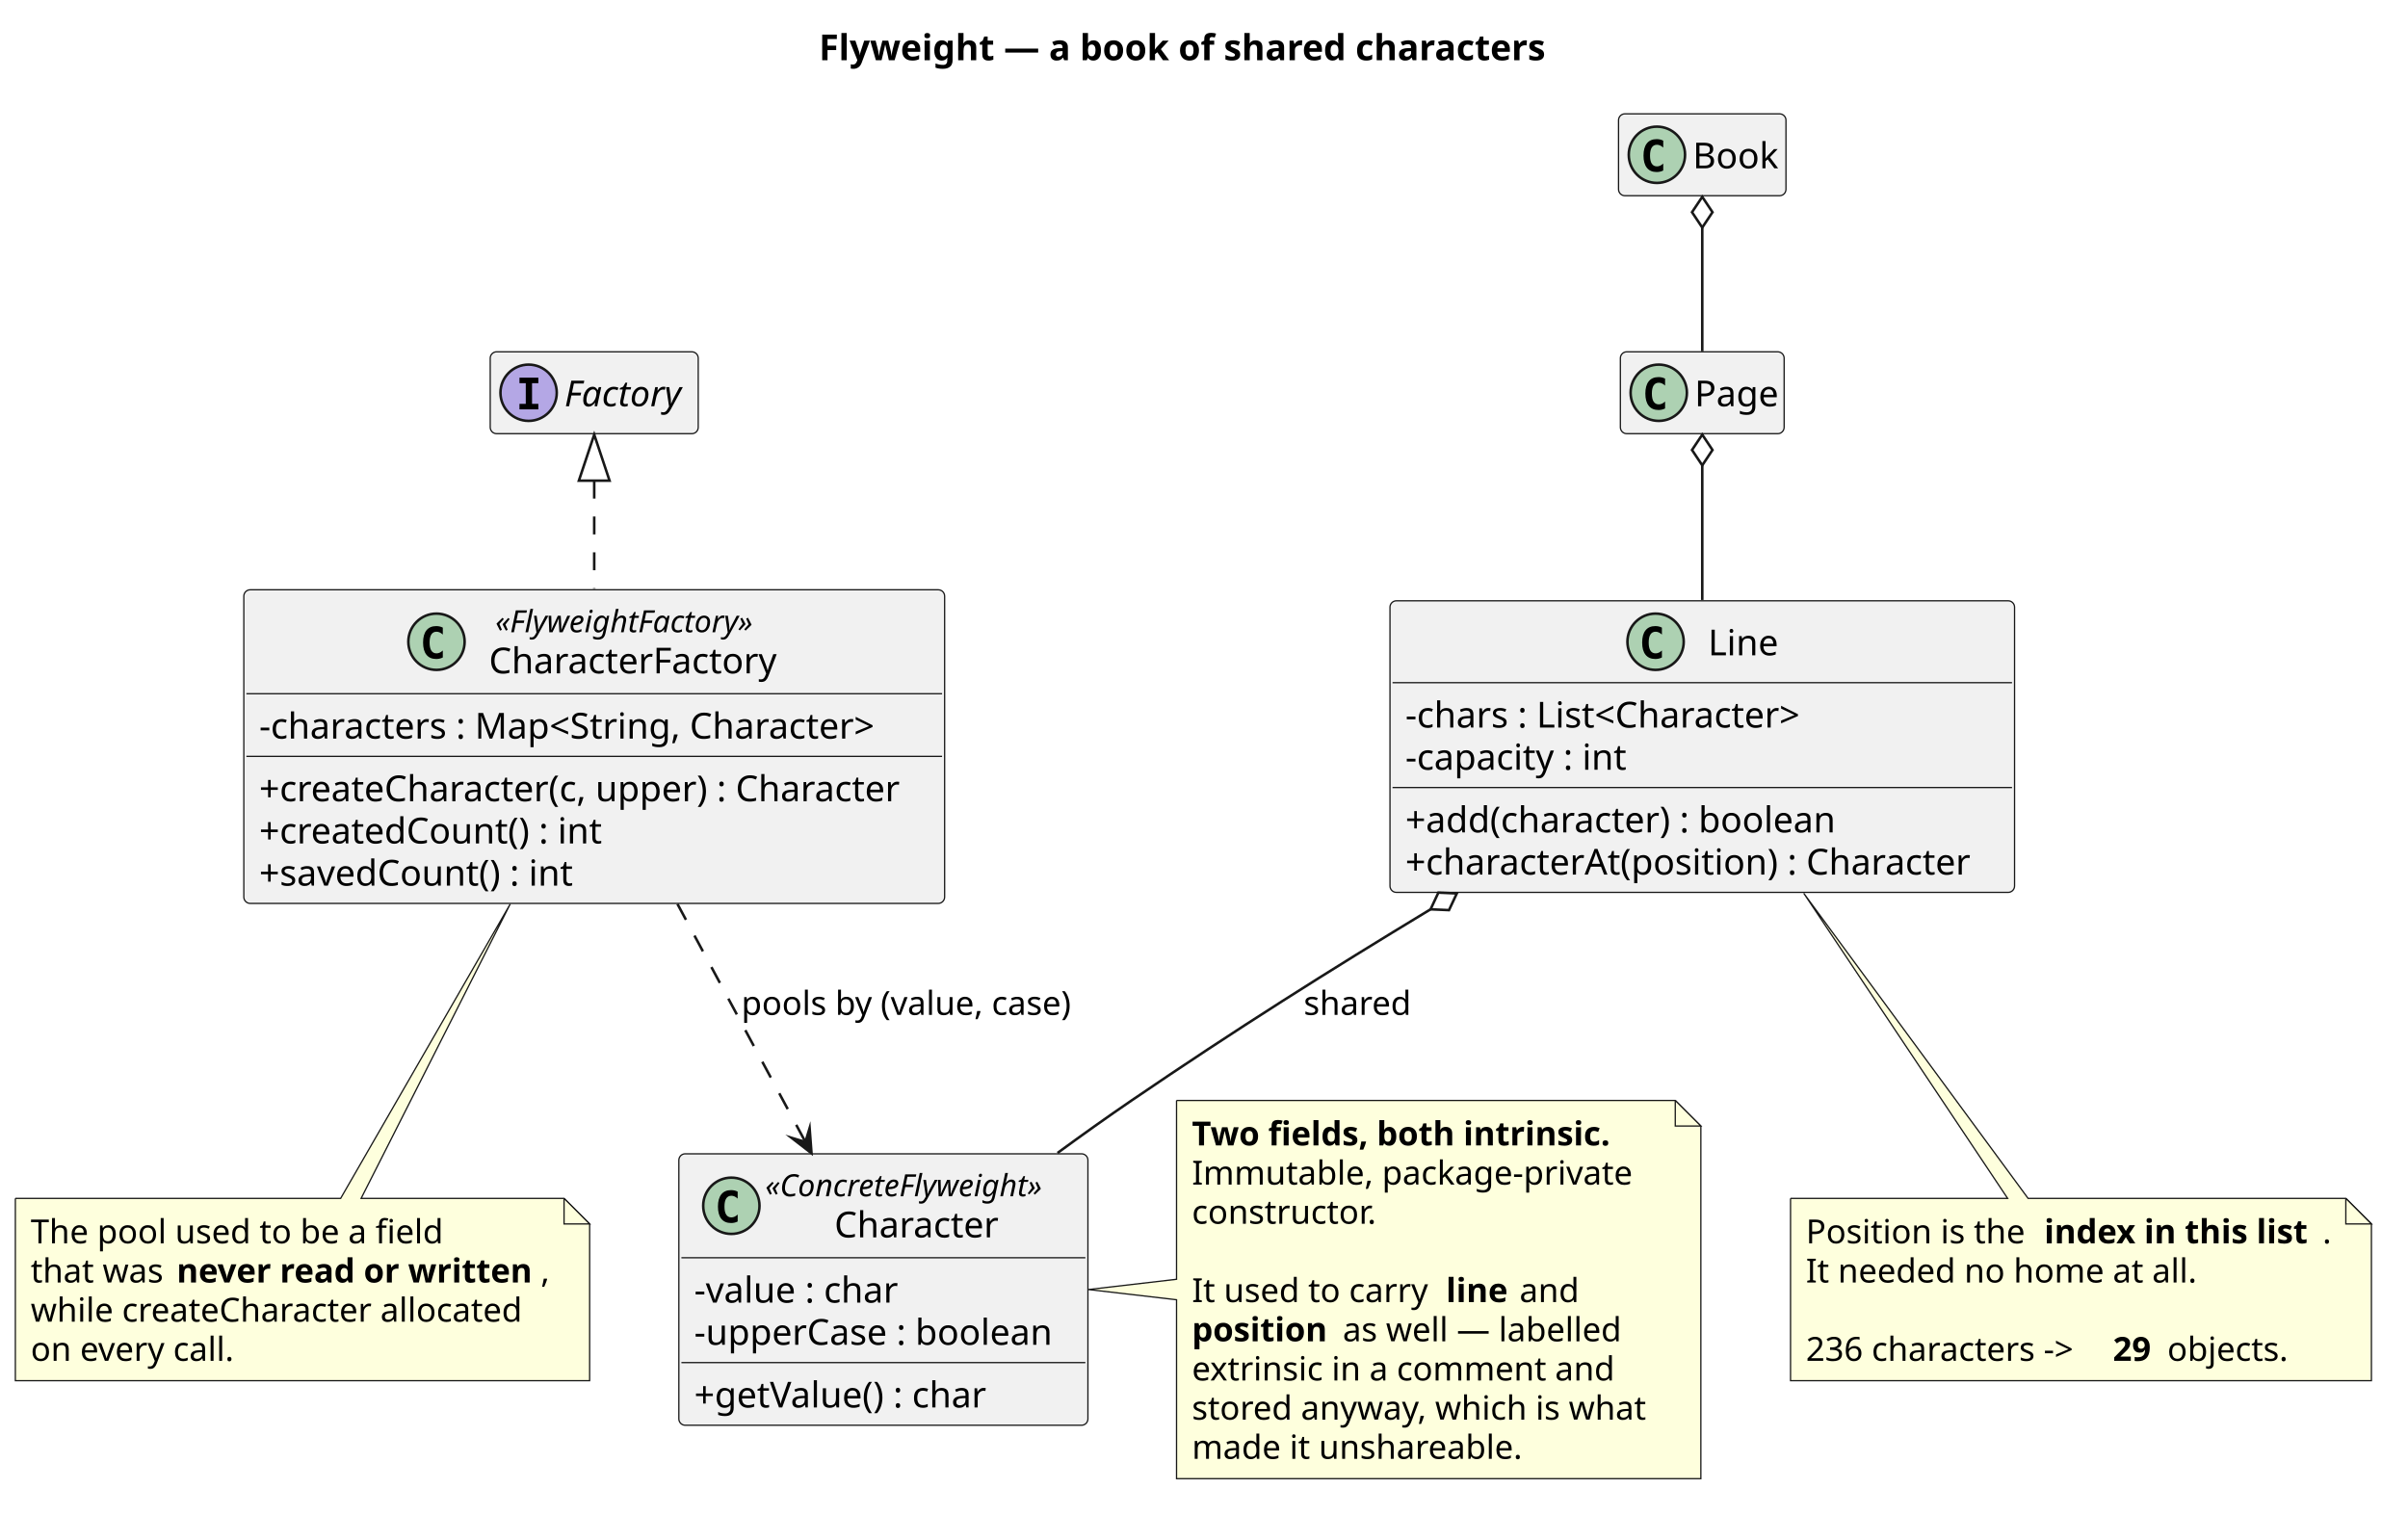
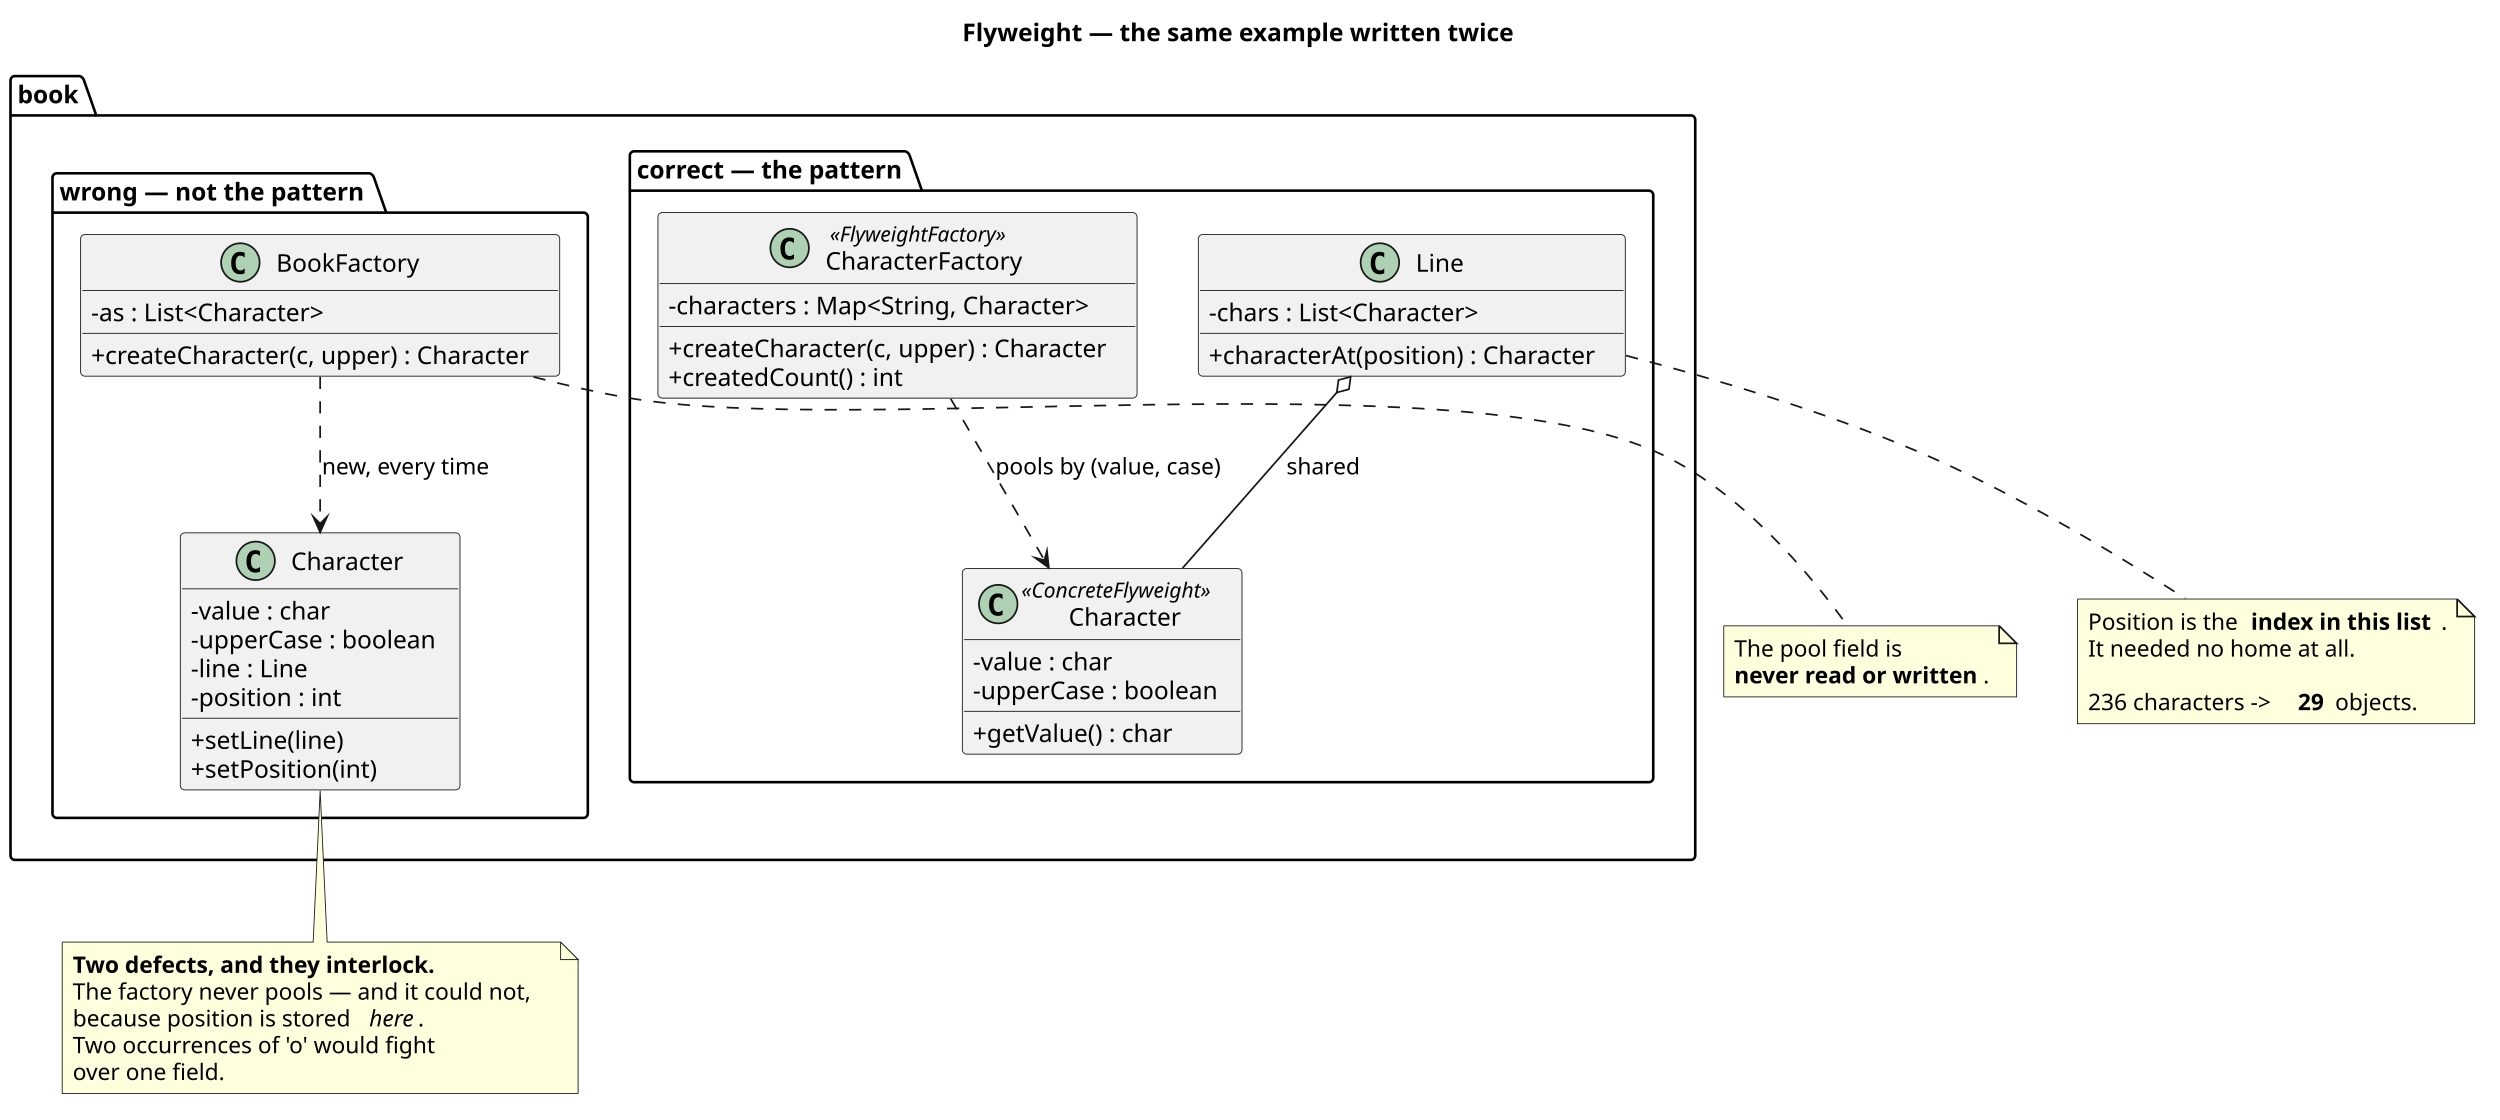
- <svg xmlns="http://www.w3.org/2000/svg" contentStyleType="text/css" data-diagram-type="CLASS" height="592px" preserveAspectRatio="none" style="width:941px;height:592px;background:#FFFFFF;" version="1.1" viewBox="0 0 941 592" width="941px" zoomAndPan="magnify">
+ <svg xmlns="http://www.w3.org/2000/svg" contentStyleType="text/css" data-diagram-type="CLASS" height="640px" preserveAspectRatio="none" style="width:1429px;height:640px;background:#FFFFFF;" version="1.1" viewBox="0 0 1429 640" width="1429px" zoomAndPan="magnify">
  <defs />
  <g>
    <g class="title" data-source-line="3">
-       <text fill="#000000" font-family="sans-serif" font-size="14" font-weight="700" lengthAdjust="spacing" textLength="294.636" x="320.034" y="23.535">Flyweight — a book of shared characters</text>
+       <text fill="#000000" font-family="sans-serif" font-size="14" font-weight="700" lengthAdjust="spacing" textLength="322.39" x="550.052" y="23.535">Flyweight — the same example written twice</text>
    </g>
-     <g class="entity" data-qualified-name="Character" data-source-line="6" id="ent0001">
-       <rect fill="#F1F1F1" height="106.086" rx="2.5" ry="2.5" style="stroke:#181818;stroke-width:0.5;" width="159.861" x="265.28" y="450.918" />
-       <ellipse cx="285.797" cy="471.229" fill="#ADD1B2" rx="11" ry="11" style="stroke:#181818;stroke-width:1;" />
-       <path d="M288.27,477.372 Q287.689,477.671 287.05,477.82 Q286.411,477.97 285.705,477.97 Q283.198,477.97 281.878,476.318 Q280.559,474.666 280.559,471.545 Q280.559,468.415 281.878,466.764 Q283.198,465.112 285.705,465.112 Q286.411,465.112 287.058,465.261 Q287.706,465.411 288.27,465.709 L288.27,468.432 Q287.639,467.851 287.046,467.581 Q286.452,467.311 285.821,467.311 Q284.477,467.311 283.792,468.378 Q283.107,469.445 283.107,471.545 Q283.107,473.637 283.792,474.703 Q284.477,475.77 285.821,475.77 Q286.452,475.77 287.046,475.5 Q287.639,475.23 288.27,474.649 Z " fill="#000000" />
-       <text fill="#000000" font-family="sans-serif" font-size="12" font-style="italic" lengthAdjust="spacing" textLength="119.602" x="299.023" y="467.52">«ConcreteFlyweight»</text>
-       <text fill="#000000" font-family="sans-serif" font-size="14" lengthAdjust="spacing" textLength="65.502" x="326.073" y="483.586">Character</text>
-       <line style="stroke:#181818;stroke-width:0.5;" x1="266.28" x2="424.141" y1="491.539" y2="491.539" />
-       <text fill="#000000" font-family="sans-serif" font-size="14" lengthAdjust="spacing" textLength="86.222" x="271.28" y="509.075">-value : char</text>
-       <text fill="#000000" font-family="sans-serif" font-size="14" lengthAdjust="spacing" textLength="147.861" x="271.28" y="525.563">-upperCase : boolean</text>
-       <line style="stroke:#181818;stroke-width:0.5;" x1="266.28" x2="424.141" y1="532.516" y2="532.516" />
-       <text fill="#000000" font-family="sans-serif" font-size="14" lengthAdjust="spacing" textLength="122.028" x="271.28" y="550.051">+getValue() : char</text>
+     <g class="cluster" data-qualified-name="book" data-source-line="7" id="ent0003">
+       <path d="M8.5,43.488 L45.519,43.488 A3.75,3.75 0 0 1 48.019,45.988 L55.019,65.977 L966.5,65.977 A2.5,2.5 0 0 1 969,68.477 L969,489.008 A2.5,2.5 0 0 1 966.5,491.508 L8.5,491.508 A2.5,2.5 0 0 1 6,489.008 L6,45.988 A2.5,2.5 0 0 1 8.5,43.488" fill="none" style="stroke:#000000;stroke-width:1.5;" />
+       <line style="stroke:#000000;stroke-width:1.5;" x1="6" x2="55.019" y1="65.977" y2="65.977" />
+       <text fill="#000000" font-family="sans-serif" font-size="14" font-weight="700" lengthAdjust="spacing" textLength="36.019" x="10" y="59.023">book</text>
    </g>
-     <g class="entity" data-qualified-name="CharacterFactory" data-source-line="12" id="ent0002">
-       <rect fill="#F1F1F1" height="122.574" rx="2.5" ry="2.5" style="stroke:#181818;stroke-width:0.5;" width="273.864" x="95.28" y="230.488" />
-       <ellipse cx="170.568" cy="250.799" fill="#ADD1B2" rx="11" ry="11" style="stroke:#181818;stroke-width:1;" />
-       <path d="M173.041,256.942 Q172.46,257.241 171.821,257.39 Q171.181,257.54 170.476,257.54 Q167.969,257.54 166.649,255.888 Q165.329,254.236 165.329,251.115 Q165.329,247.985 166.649,246.333 Q167.969,244.682 170.476,244.682 Q171.181,244.682 171.829,244.831 Q172.476,244.981 173.041,245.279 L173.041,248.002 Q172.41,247.421 171.816,247.151 Q171.223,246.881 170.592,246.881 Q169.247,246.881 168.562,247.948 Q167.878,249.015 167.878,251.115 Q167.878,253.207 168.562,254.273 Q169.247,255.34 170.592,255.34 Q171.223,255.34 171.816,255.07 Q172.41,254.8 173.041,254.219 Z " fill="#000000" />
-       <text fill="#000000" font-family="sans-serif" font-size="12" font-style="italic" lengthAdjust="spacing" textLength="109.811" x="193.557" y="247.09">«FlyweightFactory»</text>
-       <text fill="#000000" font-family="sans-serif" font-size="14" lengthAdjust="spacing" textLength="114.789" x="191.068" y="263.156">CharacterFactory</text>
-       <line style="stroke:#181818;stroke-width:0.5;" x1="96.28" x2="368.144" y1="271.109" y2="271.109" />
-       <text fill="#000000" font-family="sans-serif" font-size="14" lengthAdjust="spacing" textLength="256.703" x="101.28" y="288.644">-characters : Map&lt;String, Character&gt;</text>
-       <line style="stroke:#181818;stroke-width:0.5;" x1="96.28" x2="368.144" y1="295.598" y2="295.598" />
-       <text fill="#000000" font-family="sans-serif" font-size="14" lengthAdjust="spacing" textLength="261.864" x="101.28" y="313.133">+createCharacter(c, upper) : Character</text>
-       <text fill="#000000" font-family="sans-serif" font-size="14" lengthAdjust="spacing" textLength="142.673" x="101.28" y="329.621">+createdCount() : int</text>
-       <text fill="#000000" font-family="sans-serif" font-size="14" lengthAdjust="spacing" textLength="131.12" x="101.28" y="346.109">+savedCount() : int</text>
+     <g class="cluster" data-qualified-name="book.wrong . not the pattern" data-source-line="6" id="ent0001">
+       <path d="M32.5,99.048 L211.269,99.048 A3.75,3.75 0 0 1 213.769,101.548 L220.769,121.537 L333.5,121.537 A2.5,2.5 0 0 1 336,124.037 L336,465.008 A2.5,2.5 0 0 1 333.5,467.508 L32.5,467.508 A2.5,2.5 0 0 1 30,465.008 L30,101.548 A2.5,2.5 0 0 1 32.5,99.048" fill="none" style="stroke:#000000;stroke-width:1.5;" />
+       <line style="stroke:#000000;stroke-width:1.5;" x1="30" x2="220.769" y1="121.537" y2="121.537" />
+       <text fill="#000000" font-family="sans-serif" font-size="14" font-weight="700" lengthAdjust="spacing" textLength="177.769" x="34" y="114.583">wrong — not the pattern</text>
    </g>
-     <g class="entity" data-qualified-name="Factory" data-source-line="19" id="ent0003">
-       <rect fill="#F1F1F1" height="32" rx="2.5" ry="2.5" style="stroke:#181818;stroke-width:0.5;" width="81.287" x="191.57" y="137.488" />
-       <ellipse cx="206.57" cy="153.488" fill="#B4A7E5" rx="11" ry="11" style="stroke:#181818;stroke-width:1;" />
-       <path d="M202.998,149.753 L202.998,147.595 L210.377,147.595 L210.377,149.753 L207.912,149.753 L207.912,157.83 L210.377,157.83 L210.377,159.988 L202.998,159.988 L202.998,157.83 L205.463,157.83 L205.463,149.753 Z " fill="#000000" />
-       <text fill="#000000" font-family="sans-serif" font-size="14" font-style="italic" lengthAdjust="spacing" textLength="49.287" x="220.57" y="158.779">Factory</text>
+     <g class="cluster" data-qualified-name="book.correct . the pattern" data-source-line="22" id="ent0006">
+       <path d="M362.5,86.488 L517.48,86.488 A3.75,3.75 0 0 1 519.98,88.988 L526.98,108.977 L942.5,108.977 A2.5,2.5 0 0 1 945,111.477 L945,444.588 A2.5,2.5 0 0 1 942.5,447.088 L362.5,447.088 A2.5,2.5 0 0 1 360,444.588 L360,88.988 A2.5,2.5 0 0 1 362.5,86.488" fill="none" style="stroke:#000000;stroke-width:1.5;" />
+       <line style="stroke:#000000;stroke-width:1.5;" x1="360" x2="526.98" y1="108.977" y2="108.977" />
+       <text fill="#000000" font-family="sans-serif" font-size="14" font-weight="700" lengthAdjust="spacing" textLength="153.98" x="364" y="102.023">correct — the pattern</text>
    </g>
-     <g class="entity" data-qualified-name="Line" data-source-line="20" id="ent0004">
-       <rect fill="#F1F1F1" height="113.953" rx="2.5" ry="2.5" style="stroke:#181818;stroke-width:0.5;" width="244.073" x="543.18" y="234.798" />
-       <ellipse cx="646.967" cy="250.798" fill="#ADD1B2" rx="11" ry="11" style="stroke:#181818;stroke-width:1;" />
-       <path d="M649.44,256.941 Q648.859,257.24 648.22,257.39 Q647.58,257.539 646.875,257.539 Q644.368,257.539 643.048,255.887 Q641.728,254.235 641.728,251.114 Q641.728,247.985 643.048,246.333 Q644.368,244.681 646.875,244.681 Q647.58,244.681 648.228,244.831 Q648.875,244.98 649.44,245.279 L649.44,248.001 Q648.809,247.42 648.215,247.151 Q647.622,246.881 646.991,246.881 Q645.646,246.881 644.962,247.947 Q644.277,249.014 644.277,251.114 Q644.277,253.206 644.962,254.273 Q645.646,255.339 646.991,255.339 Q647.622,255.339 648.215,255.07 Q648.809,254.8 649.44,254.219 Z " fill="#000000" />
-       <text fill="#000000" font-family="sans-serif" font-size="14" lengthAdjust="spacing" textLength="28" x="667.467" y="256.089">Line</text>
-       <line style="stroke:#181818;stroke-width:0.5;" x1="544.18" x2="786.253" y1="266.798" y2="266.798" />
-       <text fill="#000000" font-family="sans-serif" font-size="14" lengthAdjust="spacing" textLength="169.49" x="549.18" y="284.333">-chars : List&lt;Character&gt;</text>
-       <text fill="#000000" font-family="sans-serif" font-size="14" lengthAdjust="spacing" textLength="94.575" x="549.18" y="300.822">-capacity : int</text>
-       <line style="stroke:#181818;stroke-width:0.5;" x1="544.18" x2="786.253" y1="307.775" y2="307.775" />
-       <text fill="#000000" font-family="sans-serif" font-size="14" lengthAdjust="spacing" textLength="176.142" x="549.18" y="325.31">+add(character) : boolean</text>
-       <text fill="#000000" font-family="sans-serif" font-size="14" lengthAdjust="spacing" textLength="232.073" x="549.18" y="341.798">+characterAt(position) : Character</text>
+     <g class="entity" data-qualified-name="book.wrong . not the pattern.WC" data-source-line="7" id="ent0002">
+       <rect fill="#F1F1F1" height="146.93" rx="2.5" ry="2.5" style="stroke:#181818;stroke-width:0.5;" width="159.861" x="103.07" y="304.578" />
+       <ellipse cx="146.132" cy="320.578" fill="#ADD1B2" rx="11" ry="11" style="stroke:#181818;stroke-width:1;" />
+       <path d="M148.605,326.721 Q148.024,327.02 147.385,327.17 Q146.745,327.319 146.04,327.319 Q143.533,327.319 142.213,325.667 Q140.893,324.015 140.893,320.894 Q140.893,317.765 142.213,316.113 Q143.533,314.461 146.04,314.461 Q146.745,314.461 147.393,314.611 Q148.04,314.76 148.605,315.059 L148.605,317.781 Q147.974,317.2 147.381,316.931 Q146.787,316.661 146.156,316.661 Q144.811,316.661 144.127,317.728 Q143.442,318.794 143.442,320.894 Q143.442,322.986 144.127,324.053 Q144.811,325.119 146.156,325.119 Q146.787,325.119 147.381,324.849 Q147.974,324.58 148.605,323.999 Z " fill="#000000" />
+       <text fill="#000000" font-family="sans-serif" font-size="14" lengthAdjust="spacing" textLength="65.502" x="166.368" y="325.869">Character</text>
+       <line style="stroke:#181818;stroke-width:0.5;" x1="104.07" x2="261.931" y1="336.578" y2="336.578" />
+       <text fill="#000000" font-family="sans-serif" font-size="14" lengthAdjust="spacing" textLength="86.222" x="109.07" y="354.113">-value : char</text>
+       <text fill="#000000" font-family="sans-serif" font-size="14" lengthAdjust="spacing" textLength="147.861" x="109.07" y="370.602">-upperCase : boolean</text>
+       <text fill="#000000" font-family="sans-serif" font-size="14" lengthAdjust="spacing" textLength="73.972" x="109.07" y="387.09">-line : Line</text>
+       <text fill="#000000" font-family="sans-serif" font-size="14" lengthAdjust="spacing" textLength="94.527" x="109.07" y="403.578">-position : int</text>
+       <line style="stroke:#181818;stroke-width:0.5;" x1="104.07" x2="261.931" y1="410.531" y2="410.531" />
+       <text fill="#000000" font-family="sans-serif" font-size="14" lengthAdjust="spacing" textLength="92.989" x="109.07" y="428.067">+setLine(line)</text>
+       <text fill="#000000" font-family="sans-serif" font-size="14" lengthAdjust="spacing" textLength="112.472" x="109.07" y="444.555">+setPosition(int)</text>
    </g>
-     <g class="entity" data-qualified-name="Page" data-source-line="26" id="ent0005">
-       <rect fill="#F1F1F1" height="32" rx="2.5" ry="2.5" style="stroke:#181818;stroke-width:0.5;" width="63.999" x="633.21" y="137.488" />
-       <ellipse cx="648.21" cy="153.488" fill="#ADD1B2" rx="11" ry="11" style="stroke:#181818;stroke-width:1;" />
-       <path d="M650.683,159.631 Q650.102,159.93 649.463,160.08 Q648.824,160.229 648.118,160.229 Q645.611,160.229 644.292,158.577 Q642.972,156.925 642.972,153.804 Q642.972,150.675 644.292,149.023 Q645.611,147.371 648.118,147.371 Q648.824,147.371 649.471,147.52 Q650.119,147.67 650.683,147.969 L650.683,150.691 Q650.052,150.11 649.459,149.841 Q648.865,149.571 648.234,149.571 Q646.89,149.571 646.205,150.637 Q645.52,151.704 645.52,153.804 Q645.52,155.896 646.205,156.963 Q646.89,158.029 648.234,158.029 Q648.865,158.029 649.459,157.76 Q650.052,157.49 650.683,156.909 Z " fill="#000000" />
-       <text fill="#000000" font-family="sans-serif" font-size="14" lengthAdjust="spacing" textLength="31.999" x="662.21" y="158.779">Page</text>
+     <g class="entity" data-qualified-name="book.wrong . not the pattern.WF" data-source-line="15" id="ent0004">
+       <rect fill="#F1F1F1" height="80.977" rx="2.5" ry="2.5" style="stroke:#181818;stroke-width:0.5;" width="273.864" x="46.07" y="134.048" />
+       <ellipse cx="137.391" cy="150.048" fill="#ADD1B2" rx="11" ry="11" style="stroke:#181818;stroke-width:1;" />
+       <path d="M139.864,156.191 Q139.283,156.49 138.644,156.64 Q138.005,156.789 137.299,156.789 Q134.793,156.789 133.473,155.137 Q132.153,153.485 132.153,150.364 Q132.153,147.235 133.473,145.583 Q134.793,143.931 137.299,143.931 Q138.005,143.931 138.653,144.081 Q139.3,144.23 139.864,144.529 L139.864,147.251 Q139.234,146.67 138.64,146.401 Q138.047,146.131 137.416,146.131 Q136.071,146.131 135.386,147.197 Q134.701,148.264 134.701,150.364 Q134.701,152.456 135.386,153.523 Q136.071,154.589 137.416,154.589 Q138.047,154.589 138.64,154.32 Q139.234,154.05 139.864,153.469 Z " fill="#000000" />
+       <text fill="#000000" font-family="sans-serif" font-size="14" lengthAdjust="spacing" textLength="82.722" x="157.891" y="155.339">BookFactory</text>
+       <line style="stroke:#181818;stroke-width:0.5;" x1="47.07" x2="318.934" y1="166.048" y2="166.048" />
+       <text fill="#000000" font-family="sans-serif" font-size="14" lengthAdjust="spacing" textLength="147.902" x="52.07" y="183.583">-as : List&lt;Character&gt;</text>
+       <line style="stroke:#181818;stroke-width:0.5;" x1="47.07" x2="318.934" y1="190.537" y2="190.537" />
+       <text fill="#000000" font-family="sans-serif" font-size="14" lengthAdjust="spacing" textLength="261.864" x="52.07" y="208.072">+createCharacter(c, upper) : Character</text>
    </g>
-     <g class="entity" data-qualified-name="Book" data-source-line="27" id="ent0006">
-       <rect fill="#F1F1F1" height="32" rx="2.5" ry="2.5" style="stroke:#181818;stroke-width:0.5;" width="65.435" x="632.49" y="44.488" />
-       <ellipse cx="647.49" cy="60.488" fill="#ADD1B2" rx="11" ry="11" style="stroke:#181818;stroke-width:1;" />
-       <path d="M649.963,66.631 Q649.382,66.93 648.743,67.08 Q648.104,67.229 647.398,67.229 Q644.891,67.229 643.572,65.577 Q642.252,63.925 642.252,60.804 Q642.252,57.675 643.572,56.023 Q644.891,54.371 647.398,54.371 Q648.104,54.371 648.751,54.52 Q649.399,54.67 649.963,54.969 L649.963,57.691 Q649.332,57.11 648.739,56.841 Q648.145,56.571 647.514,56.571 Q646.17,56.571 645.485,57.638 Q644.8,58.704 644.8,60.804 Q644.8,62.896 645.485,63.963 Q646.17,65.029 647.514,65.029 Q648.145,65.029 648.739,64.76 Q649.332,64.49 649.963,63.909 Z " fill="#000000" />
-       <text fill="#000000" font-family="sans-serif" font-size="14" lengthAdjust="spacing" textLength="33.435" x="661.49" y="65.779">Book</text>
+     <g class="entity" data-qualified-name="book.correct . the pattern.CC" data-source-line="23" id="ent0007">
+       <rect fill="#F1F1F1" height="106.086" rx="2.5" ry="2.5" style="stroke:#181818;stroke-width:0.5;" width="159.861" x="550.07" y="324.998" />
+       <ellipse cx="570.587" cy="345.309" fill="#ADD1B2" rx="11" ry="11" style="stroke:#181818;stroke-width:1;" />
+       <path d="M573.06,351.452 Q572.479,351.751 571.84,351.9 Q571.201,352.05 570.495,352.05 Q567.988,352.05 566.668,350.398 Q565.349,348.746 565.349,345.625 Q565.349,342.495 566.668,340.844 Q567.988,339.192 570.495,339.192 Q571.201,339.192 571.848,339.341 Q572.496,339.49 573.06,339.789 L573.06,342.512 Q572.429,341.931 571.836,341.661 Q571.242,341.391 570.611,341.391 Q569.267,341.391 568.582,342.458 Q567.897,343.525 567.897,345.625 Q567.897,347.716 568.582,348.783 Q569.267,349.85 570.611,349.85 Q571.242,349.85 571.836,349.58 Q572.429,349.31 573.06,348.729 Z " fill="#000000" />
+       <text fill="#000000" font-family="sans-serif" font-size="12" font-style="italic" lengthAdjust="spacing" textLength="119.602" x="583.813" y="341.6">«ConcreteFlyweight»</text>
+       <text fill="#000000" font-family="sans-serif" font-size="14" lengthAdjust="spacing" textLength="65.502" x="610.863" y="357.666">Character</text>
+       <line style="stroke:#181818;stroke-width:0.5;" x1="551.07" x2="708.931" y1="365.619" y2="365.619" />
+       <text fill="#000000" font-family="sans-serif" font-size="14" lengthAdjust="spacing" textLength="86.222" x="556.07" y="383.154">-value : char</text>
+       <text fill="#000000" font-family="sans-serif" font-size="14" lengthAdjust="spacing" textLength="147.861" x="556.07" y="399.643">-upperCase : boolean</text>
+       <line style="stroke:#181818;stroke-width:0.5;" x1="551.07" x2="708.931" y1="406.596" y2="406.596" />
+       <text fill="#000000" font-family="sans-serif" font-size="14" lengthAdjust="spacing" textLength="122.028" x="556.07" y="424.131">+getValue() : char</text>
    </g>
-     <g class="entity" data-qualified-name="GMN12" data-source-line="36" id="ent0013">
-       <path d="M459.77,430.068 L459.77,499.958 L425.32,503.958 L459.77,507.958 L459.77,577.863 A0,0 0 0 0 459.77,577.863 L664.662,577.863 A0,0 0 0 0 664.662,577.863 L664.662,440.068 L654.662,430.068 L459.77,430.068 A0,0 0 0 0 459.77,430.068" fill="#FEFFDD" style="stroke:#181818;stroke-width:0.5;" />
-       <path d="M654.662,430.068 L654.662,440.068 L664.662,440.068 L654.662,430.068" fill="#FEFFDD" style="stroke:#181818;stroke-width:0.5;" />
-       <text fill="#000000" font-family="sans-serif" font-size="13" font-weight="700" lengthAdjust="spacing" textLength="171.12" x="465.77" y="447.637">Two fields, both intrinsic.</text>
-       <text fill="#000000" font-family="sans-serif" font-size="13" lengthAdjust="spacing" textLength="178.477" x="465.77" y="462.947">Immutable, package-private</text>
-       <text fill="#000000" font-family="sans-serif" font-size="13" lengthAdjust="spacing" textLength="76.527" x="465.77" y="478.258">constructor.</text>
-       <text fill="#000000" font-family="sans-serif" font-size="13" lengthAdjust="spacing" textLength="4.113" x="465.77" y="493.568"> </text>
-       <text fill="#000000" font-family="sans-serif" font-size="13" lengthAdjust="spacing" textLength="95.183" x="465.77" y="508.879">It used to carry</text>
-       <text fill="#000000" font-family="sans-serif" font-size="13" font-weight="700" lengthAdjust="spacing" textLength="24.61" x="565.066" y="508.879">line</text>
-       <text fill="#000000" font-family="sans-serif" font-size="13" lengthAdjust="spacing" textLength="23.429" x="593.789" y="508.879">and</text>
-       <text fill="#000000" font-family="sans-serif" font-size="13" font-weight="700" lengthAdjust="spacing" textLength="54.831" x="465.77" y="524.189">position</text>
-       <text fill="#000000" font-family="sans-serif" font-size="13" lengthAdjust="spacing" textLength="113.223" x="524.714" y="524.189">as well — labelled</text>
-       <text fill="#000000" font-family="sans-serif" font-size="13" lengthAdjust="spacing" textLength="172.244" x="465.77" y="539.5">extrinsic in a comment and</text>
-       <text fill="#000000" font-family="sans-serif" font-size="13" lengthAdjust="spacing" textLength="183.892" x="465.77" y="554.811">stored anyway, which is what</text>
-       <text fill="#000000" font-family="sans-serif" font-size="13" lengthAdjust="spacing" textLength="132.634" x="465.77" y="570.121">made it unshareable.</text>
+     <g class="entity" data-qualified-name="book.correct . the pattern.CF" data-source-line="28" id="ent0008">
+       <rect fill="#F1F1F1" height="106.086" rx="2.5" ry="2.5" style="stroke:#181818;stroke-width:0.5;" width="273.864" x="376.07" y="121.488" />
+       <ellipse cx="451.358" cy="141.799" fill="#ADD1B2" rx="11" ry="11" style="stroke:#181818;stroke-width:1;" />
+       <path d="M453.831,147.942 Q453.25,148.241 452.611,148.39 Q451.971,148.54 451.266,148.54 Q448.759,148.54 447.439,146.888 Q446.119,145.236 446.119,142.115 Q446.119,138.985 447.439,137.333 Q448.759,135.682 451.266,135.682 Q451.971,135.682 452.619,135.831 Q453.266,135.981 453.831,136.279 L453.831,139.002 Q453.2,138.421 452.606,138.151 Q452.013,137.881 451.382,137.881 Q450.037,137.881 449.353,138.948 Q448.668,140.015 448.668,142.115 Q448.668,144.207 449.353,145.273 Q450.037,146.34 451.382,146.34 Q452.013,146.34 452.606,146.07 Q453.2,145.8 453.831,145.219 Z " fill="#000000" />
+       <text fill="#000000" font-family="sans-serif" font-size="12" font-style="italic" lengthAdjust="spacing" textLength="109.811" x="474.347" y="138.09">«FlyweightFactory»</text>
+       <text fill="#000000" font-family="sans-serif" font-size="14" lengthAdjust="spacing" textLength="114.789" x="471.858" y="154.156">CharacterFactory</text>
+       <line style="stroke:#181818;stroke-width:0.5;" x1="377.07" x2="648.934" y1="162.109" y2="162.109" />
+       <text fill="#000000" font-family="sans-serif" font-size="14" lengthAdjust="spacing" textLength="256.703" x="382.07" y="179.644">-characters : Map&lt;String, Character&gt;</text>
+       <line style="stroke:#181818;stroke-width:0.5;" x1="377.07" x2="648.934" y1="186.598" y2="186.598" />
+       <text fill="#000000" font-family="sans-serif" font-size="14" lengthAdjust="spacing" textLength="261.864" x="382.07" y="204.133">+createCharacter(c, upper) : Character</text>
+       <text fill="#000000" font-family="sans-serif" font-size="14" lengthAdjust="spacing" textLength="142.673" x="382.07" y="220.621">+createdCount() : int</text>
    </g>
-     <g class="entity" data-qualified-name="GMN15" data-source-line="48" id="ent0016">
-       <path d="M699.71,468.338 L699.71,539.581 A0,0 0 0 0 699.71,539.581 L926.704,539.581 A0,0 0 0 0 926.704,539.581 L926.704,478.338 L916.704,468.338 L792.54,468.338 L704.87,349.098 L784.54,468.338 L699.71,468.338 A0,0 0 0 0 699.71,468.338" fill="#FEFFDD" style="stroke:#181818;stroke-width:0.5;" />
-       <path d="M916.704,468.338 L916.704,478.338 L926.704,478.338 L916.704,468.338" fill="#FEFFDD" style="stroke:#181818;stroke-width:0.5;" />
-       <text fill="#000000" font-family="sans-serif" font-size="13" lengthAdjust="spacing" textLength="89.013" x="705.71" y="485.907">Position is the</text>
-       <text fill="#000000" font-family="sans-serif" font-size="13" font-weight="700" lengthAdjust="spacing" textLength="108.754" x="798.837" y="485.907">index in this list</text>
-       <text fill="#000000" font-family="sans-serif" font-size="13" lengthAdjust="spacing" textLength="4.113" x="907.591" y="485.907">.</text>
-       <text fill="#000000" font-family="sans-serif" font-size="13" lengthAdjust="spacing" textLength="157.669" x="705.71" y="501.217">It needed no home at all.</text>
-       <text fill="#000000" font-family="sans-serif" font-size="13" lengthAdjust="spacing" textLength="4.113" x="705.71" y="516.528"> </text>
-       <text fill="#000000" font-family="sans-serif" font-size="13" lengthAdjust="spacing" textLength="115.857" x="705.71" y="531.838">236 characters -&gt;</text>
-       <text fill="#000000" font-family="sans-serif" font-size="13" font-weight="700" lengthAdjust="spacing" textLength="17.151" x="825.681" y="531.838">29</text>
-       <text fill="#000000" font-family="sans-serif" font-size="13" lengthAdjust="spacing" textLength="49.626" x="846.945" y="531.838">objects.</text>
+     <g class="entity" data-qualified-name="book.correct . the pattern.CL" data-source-line="33" id="ent0009">
+       <rect fill="#F1F1F1" height="80.977" rx="2.5" ry="2.5" style="stroke:#181818;stroke-width:0.5;" width="244.073" x="684.96" y="134.048" />
+       <ellipse cx="788.747" cy="150.048" fill="#ADD1B2" rx="11" ry="11" style="stroke:#181818;stroke-width:1;" />
+       <path d="M791.22,156.191 Q790.639,156.49 790,156.64 Q789.36,156.789 788.655,156.789 Q786.148,156.789 784.828,155.137 Q783.508,153.485 783.508,150.364 Q783.508,147.235 784.828,145.583 Q786.148,143.931 788.655,143.931 Q789.36,143.931 790.008,144.081 Q790.655,144.23 791.22,144.529 L791.22,147.251 Q790.589,146.67 789.995,146.401 Q789.402,146.131 788.771,146.131 Q787.426,146.131 786.741,147.197 Q786.057,148.264 786.057,150.364 Q786.057,152.456 786.741,153.523 Q787.426,154.589 788.771,154.589 Q789.402,154.589 789.995,154.32 Q790.589,154.05 791.22,153.469 Z " fill="#000000" />
+       <text fill="#000000" font-family="sans-serif" font-size="14" lengthAdjust="spacing" textLength="28" x="809.247" y="155.339">Line</text>
+       <line style="stroke:#181818;stroke-width:0.5;" x1="685.96" x2="928.033" y1="166.048" y2="166.048" />
+       <text fill="#000000" font-family="sans-serif" font-size="14" lengthAdjust="spacing" textLength="169.49" x="690.96" y="183.583">-chars : List&lt;Character&gt;</text>
+       <line style="stroke:#181818;stroke-width:0.5;" x1="685.96" x2="928.033" y1="190.537" y2="190.537" />
+       <text fill="#000000" font-family="sans-serif" font-size="14" lengthAdjust="spacing" textLength="232.073" x="690.96" y="208.072">+characterAt(position) : Character</text>
+     </g>
+     <g class="entity" data-qualified-name="GMN12" data-source-line="42" id="ent0013">
+       <path d="M35.56,538.508 L35.56,625.061 A0,0 0 0 0 35.56,625.061 L330.442,625.061 A0,0 0 0 0 330.442,625.061 L330.442,548.508 L320.442,538.508 L187,538.508 L183,451.878 L179,538.508 L35.56,538.508 A0,0 0 0 0 35.56,538.508" fill="#FEFFDD" style="stroke:#181818;stroke-width:0.5;" />
+       <path d="M320.442,538.508 L320.442,548.508 L330.442,548.508 L320.442,538.508" fill="#FEFFDD" style="stroke:#181818;stroke-width:0.5;" />
+       <text fill="#000000" font-family="sans-serif" font-size="13" font-weight="700" lengthAdjust="spacing" textLength="213.859" x="41.56" y="556.077">Two defects, and they interlock.</text>
+       <text fill="#000000" font-family="sans-serif" font-size="13" lengthAdjust="spacing" textLength="273.882" x="41.56" y="571.387">The factory never pools — and it could not,</text>
+       <text fill="#000000" font-family="sans-serif" font-size="13" lengthAdjust="spacing" textLength="165.369" x="41.56" y="586.698">because position is stored</text>
+       <text fill="#000000" font-family="sans-serif" font-size="13" font-style="italic" lengthAdjust="spacing" textLength="27.873" x="211.042" y="586.698">here</text>
+       <text fill="#000000" font-family="sans-serif" font-size="13" lengthAdjust="spacing" textLength="4.113" x="238.915" y="586.698">.</text>
+       <text fill="#000000" font-family="sans-serif" font-size="13" lengthAdjust="spacing" textLength="216.925" x="41.56" y="602.008">Two occurrences of 'o' would fight</text>
+       <text fill="#000000" font-family="sans-serif" font-size="13" lengthAdjust="spacing" textLength="90.632" x="41.56" y="617.319">over one field.</text>
+     </g>
+     <g class="entity" data-qualified-name="GMN15" data-source-line="50" id="ent0016">
+       <path d="M985.3,357.728 L985.3,398.349 L1152.702,398.349 L1152.702,367.728 L1142.702,357.728 L985.3,357.728" fill="#FEFFDD" style="stroke:#181818;stroke-width:0.5;" />
+       <path d="M1142.702,357.728 L1142.702,367.728 L1152.702,367.728 L1142.702,357.728" fill="#FEFFDD" style="stroke:#181818;stroke-width:1;" />
+       <text fill="#000000" font-family="sans-serif" font-size="13" lengthAdjust="spacing" textLength="101.886" x="991.3" y="375.297">The pool field is</text>
+       <text fill="#000000" font-family="sans-serif" font-size="13" font-weight="700" lengthAdjust="spacing" textLength="142.289" x="991.3" y="390.607">never read or written</text>
+       <text fill="#000000" font-family="sans-serif" font-size="13" lengthAdjust="spacing" textLength="4.113" x="1133.589" y="390.607">.</text>
    </g>
    <g class="entity" data-qualified-name="GMN18" data-source-line="55" id="ent0019">
-       <path d="M6,468.338 L6,539.581 A0,0 0 0 0 6,539.581 L230.423,539.581 A0,0 0 0 0 230.423,539.581 L230.423,478.338 L220.423,468.338 L141.12,468.338 L199.39,353.288 L133.12,468.338 L6,468.338 A0,0 0 0 0 6,468.338" fill="#FEFFDD" style="stroke:#181818;stroke-width:0.5;" />
-       <path d="M220.423,468.338 L220.423,478.338 L230.423,478.338 L220.423,468.338" fill="#FEFFDD" style="stroke:#181818;stroke-width:0.5;" />
-       <text fill="#000000" font-family="sans-serif" font-size="13" lengthAdjust="spacing" textLength="169.413" x="12" y="485.907">The pool used to be a field</text>
-       <text fill="#000000" font-family="sans-serif" font-size="13" lengthAdjust="spacing" textLength="52.908" x="12" y="501.217">that was</text>
-       <text fill="#000000" font-family="sans-serif" font-size="13" font-weight="700" lengthAdjust="spacing" textLength="142.289" x="69.021" y="501.217">never read or written</text>
-       <text fill="#000000" font-family="sans-serif" font-size="13" lengthAdjust="spacing" textLength="4.113" x="211.31" y="501.217">,</text>
-       <text fill="#000000" font-family="sans-serif" font-size="13" lengthAdjust="spacing" textLength="197.203" x="12" y="516.528">while createCharacter allocated</text>
-       <text fill="#000000" font-family="sans-serif" font-size="13" lengthAdjust="spacing" textLength="83.072" x="12" y="531.838">on every call.</text>
+       <path d="M1187.5,342.418 L1187.5,413.661 L1414.494,413.661 L1414.494,352.418 L1404.494,342.418 L1187.5,342.418" fill="#FEFFDD" style="stroke:#181818;stroke-width:0.5;" />
+       <path d="M1404.494,342.418 L1404.494,352.418 L1414.494,352.418 L1404.494,342.418" fill="#FEFFDD" style="stroke:#181818;stroke-width:1;" />
+       <text fill="#000000" font-family="sans-serif" font-size="13" lengthAdjust="spacing" textLength="89.013" x="1193.5" y="359.987">Position is the</text>
+       <text fill="#000000" font-family="sans-serif" font-size="13" font-weight="700" lengthAdjust="spacing" textLength="108.754" x="1286.627" y="359.987">index in this list</text>
+       <text fill="#000000" font-family="sans-serif" font-size="13" lengthAdjust="spacing" textLength="4.113" x="1395.381" y="359.987">.</text>
+       <text fill="#000000" font-family="sans-serif" font-size="13" lengthAdjust="spacing" textLength="157.669" x="1193.5" y="375.297">It needed no home at all.</text>
+       <text fill="#000000" font-family="sans-serif" font-size="13" lengthAdjust="spacing" textLength="4.113" x="1193.5" y="390.608"> </text>
+       <text fill="#000000" font-family="sans-serif" font-size="13" lengthAdjust="spacing" textLength="115.857" x="1193.5" y="405.918">236 characters -&gt;</text>
+       <text fill="#000000" font-family="sans-serif" font-size="13" font-weight="700" lengthAdjust="spacing" textLength="17.151" x="1313.471" y="405.918">29</text>
+       <text fill="#000000" font-family="sans-serif" font-size="13" lengthAdjust="spacing" textLength="49.626" x="1334.735" y="405.918">objects.</text>
    </g>
-     <g class="link" data-entity-1="ent0003" data-entity-2="ent0002" data-link-type="extension" data-source-line="29" id="lnk7">
-       <path codeLine="29" d="M232.21,187.858 C232.21,202.618 232.21,207.888 232.21,230.088" fill="none" id="Factory-backto-CharacterFactory" style="stroke:#181818;stroke-width:1;stroke-dasharray:7,7;" />
-       <polygon fill="none" points="232.21,169.858,226.21,187.858,238.21,187.858,232.21,169.858" style="stroke:#181818;stroke-width:1;stroke-linejoin:miter;stroke-miterlimit:10;" />
+     <g class="link" data-entity-1="ent0004" data-entity-2="ent0002" data-link-type="dependency" data-source-line="19" id="lnk5">
+       <path codeLine="19" d="M183,215.348 C183,240.688 183,269.288 183,299.278" fill="none" id="WF-to-WC" style="stroke:#181818;stroke-width:1;stroke-dasharray:7,7;" />
+       <polygon fill="#181818" points="183,304.278,187,295.278,183,299.278,179,295.278,183,304.278" style="stroke:#181818;stroke-width:1;stroke-linejoin:miter;stroke-miterlimit:10;" />
+       <text fill="#000000" font-family="sans-serif" font-size="13" lengthAdjust="spacing" textLength="98.992" x="184" y="271.147">new, every time</text>
    </g>
-     <g class="link" data-entity-1="ent0002" data-entity-2="ent0001" data-link-type="dependency" data-source-line="30" id="lnk8">
-       <path codeLine="30" d="M264.74,353.288 C281.31,384.088 298.873,416.764 314.752,446.304" fill="none" id="CharacterFactory-to-Character" style="stroke:#181818;stroke-width:1;stroke-dasharray:7,7;" />
-       <polygon fill="#181818" points="317.12,450.708,316.382,440.887,314.752,446.304,309.335,444.675,317.12,450.708" style="stroke:#181818;stroke-width:1;stroke-linejoin:miter;stroke-miterlimit:10;" />
-       <text fill="#000000" font-family="sans-serif" font-size="13" lengthAdjust="spacing" textLength="135.103" x="289.71" y="396.637">pools by (value, case)</text>
+     <g class="link" data-entity-1="ent0008" data-entity-2="ent0007" data-link-type="dependency" data-source-line="37" id="lnk10">
+       <path codeLine="37" d="M543.43,227.948 C560.7,257.688 579.73,290.464 597,320.214" fill="none" id="CF-to-CC" style="stroke:#181818;stroke-width:1;stroke-dasharray:7,7;" />
+       <polygon fill="#181818" points="599.51,324.538,598.451,314.747,597,320.214,591.532,318.763,599.51,324.538" style="stroke:#181818;stroke-width:1;stroke-linejoin:miter;stroke-miterlimit:10;" />
+       <text fill="#000000" font-family="sans-serif" font-size="13" lengthAdjust="spacing" textLength="135.103" x="568.99" y="271.147">pools by (value, case)</text>
    </g>
-     <g class="link" data-entity-1="ent0004" data-entity-2="ent0001" data-link-type="aggregation" data-source-line="31" id="lnk9">
-       <path codeLine="31" d="M559.032,355.369 C519.192,379.469 483.07,402.218 442.21,430.068 C432.72,436.528 422.88,443.548 413.26,450.588" fill="none" id="Line-backto-Character" style="stroke:#181818;stroke-width:1;" />
-       <polygon fill="none" points="569.3,349.158,562.096,348.841,559.032,355.369,566.237,355.686,569.3,349.158" style="stroke:#181818;stroke-width:1;stroke-linejoin:miter;stroke-miterlimit:10;" />
-       <text fill="#000000" font-family="sans-serif" font-size="13" lengthAdjust="spacing" textLength="42.618" x="509.46" y="396.637">shared</text>
+     <g class="link" data-entity-1="ent0009" data-entity-2="ent0007" data-link-type="aggregation" data-source-line="38" id="lnk11">
+       <path codeLine="38" d="M764.111,224.364 C736.611,255.674 705.97,290.548 675.97,324.698" fill="none" id="CL-backto-CC" style="stroke:#181818;stroke-width:1;" />
+       <polygon fill="none" points="772.03,215.348,765.065,217.217,764.111,224.364,771.076,222.496,772.03,215.348" style="stroke:#181818;stroke-width:1;stroke-linejoin:miter;stroke-miterlimit:10;" />
+       <text fill="#000000" font-family="sans-serif" font-size="13" lengthAdjust="spacing" textLength="42.618" x="735.35" y="271.147">shared</text>
    </g>
-     <g class="link" data-entity-1="ent0005" data-entity-2="ent0004" data-link-type="aggregation" data-source-line="32" id="lnk10">
-       <path codeLine="32" d="M665.21,181.858 C665.21,197.588 665.21,210.998 665.21,234.468" fill="none" id="Page-backto-Line" style="stroke:#181818;stroke-width:1;" />
-       <polygon fill="none" points="665.21,169.858,661.21,175.858,665.21,181.858,669.21,175.858,665.21,169.858" style="stroke:#181818;stroke-width:1;stroke-linejoin:miter;stroke-miterlimit:10;" />
+     <g class="link" data-entity-1="ent0004" data-entity-2="ent0016" data-link-type="association" data-source-line="50" id="lnk17">
+       <path d="M304.96,215.428 C323.24,220.228 342,224.508 360,227.578 C488.33,249.418 825.57,205.808 945,257.578 C994.37,278.978 1035.62,329.348 1055.76,357.368" fill="none" id="WF-GMN15" style="stroke:#181818;stroke-width:1;stroke-dasharray:7,7;" />
    </g>
-     <g class="link" data-entity-1="ent0006" data-entity-2="ent0005" data-link-type="aggregation" data-source-line="33" id="lnk11">
-       <path codeLine="33" d="M665.21,88.928 C665.21,105.758 665.21,120.538 665.21,137.278" fill="none" id="Book-backto-Page" style="stroke:#181818;stroke-width:1;" />
-       <polygon fill="none" points="665.21,76.928,661.21,82.928,665.21,88.928,669.21,82.928,665.21,76.928" style="stroke:#181818;stroke-width:1;stroke-linejoin:miter;stroke-miterlimit:10;" />
+     <g class="link" data-entity-1="ent0009" data-entity-2="ent0019" data-link-type="association" data-source-line="55" id="lnk20">
+       <path d="M929.46,203.248 C981.51,216.848 1042.24,235.178 1095,257.578 C1149.99,280.928 1208.53,315.978 1249.1,342.078" fill="none" id="CL-GMN18" style="stroke:#181818;stroke-width:1;stroke-dasharray:7,7;" />
    </g>
  </g>
</svg>
